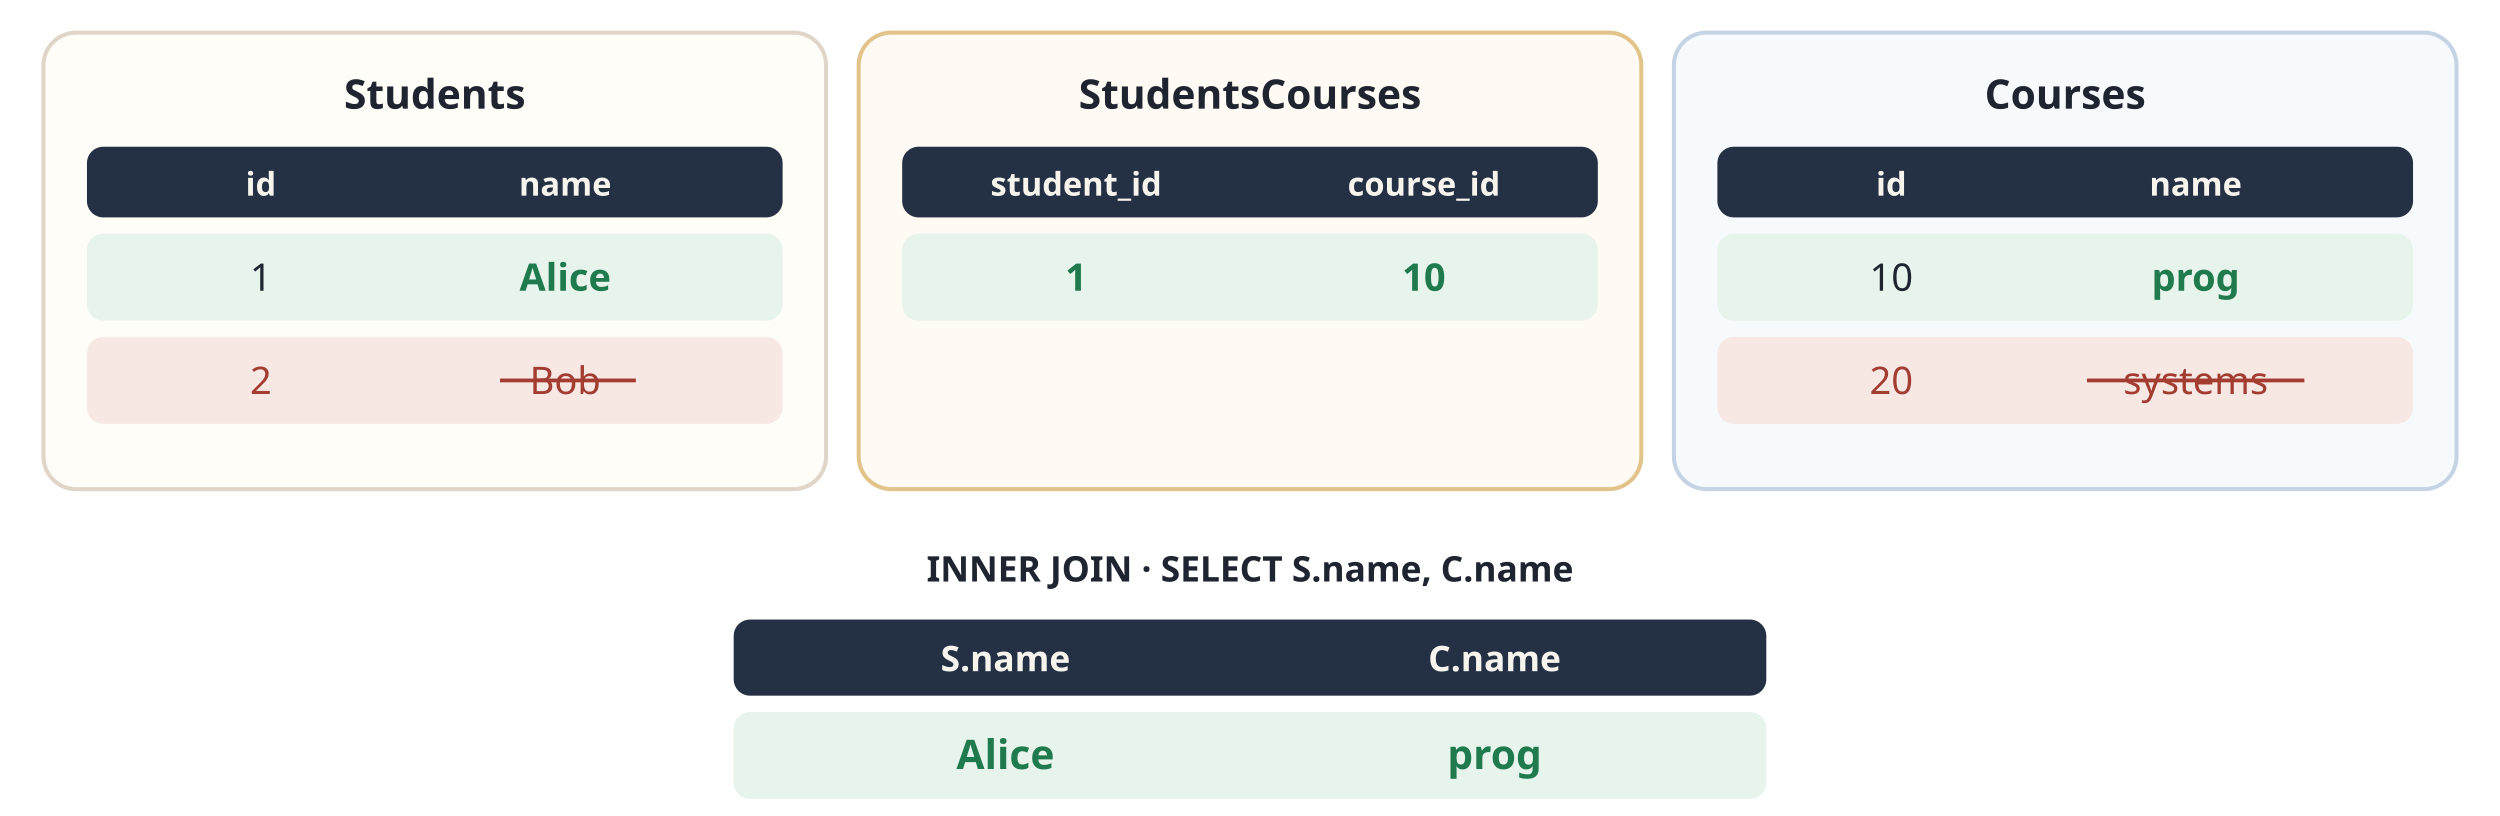
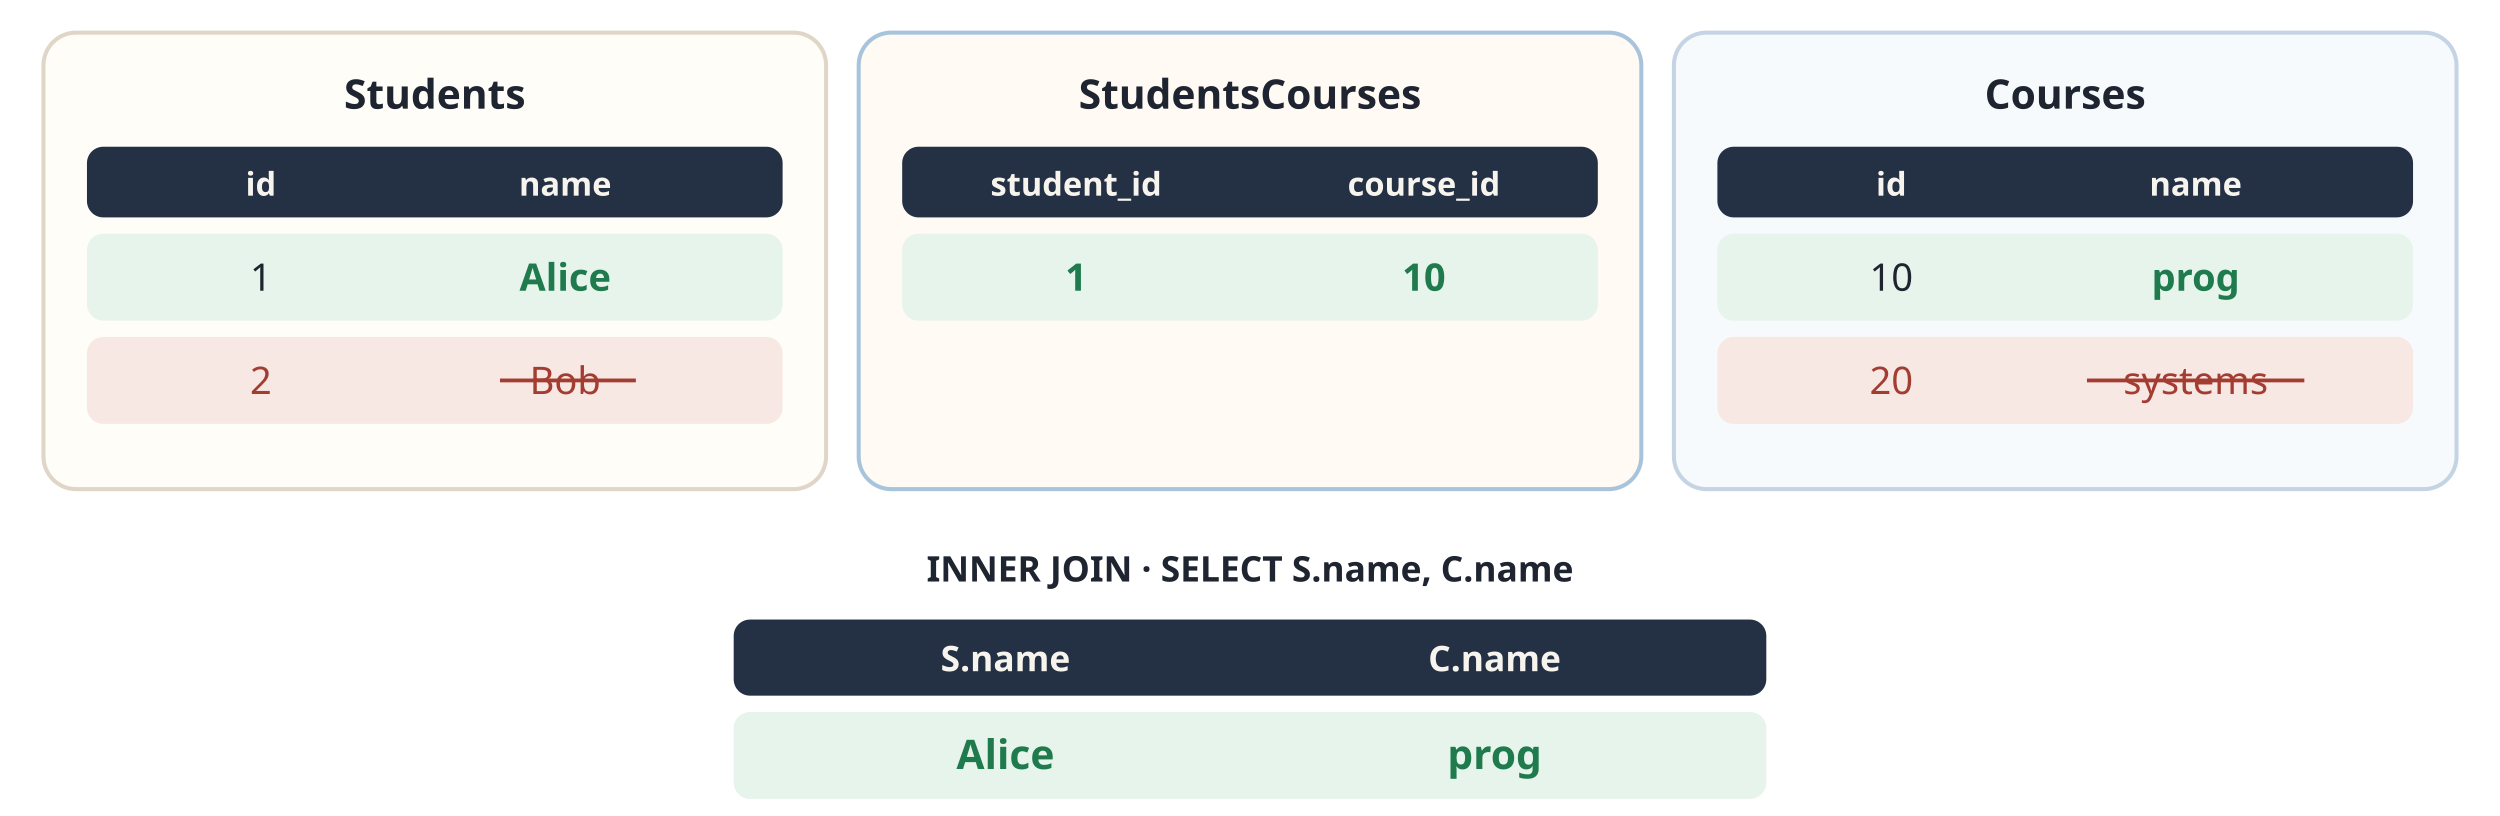
<svg xmlns="http://www.w3.org/2000/svg" viewBox="0 0 920 300" width="920" height="300">
  <style>
    text { font-family: Heebo, "Segoe UI", sans-serif; }
  </style>
  <g>
    <rect x="16" y="12" width="288" height="168" rx="12" fill="#fffdf8" stroke="#e0d6c8" stroke-width="1.5" />
    <text x="160" y="40" text-anchor="middle" font-size="15" font-weight="700" fill="#1e2430">Students</text>
    <rect x="32" y="54" width="256" height="26" rx="6" fill="#243044" />
    <text x="96" y="72" text-anchor="middle" font-size="12" font-weight="650" fill="#f7f4ee">id</text>
    <text x="208" y="72" text-anchor="middle" font-size="12" font-weight="650" fill="#f7f4ee">name</text>
    <rect x="32" y="86" width="256" height="32" rx="6" fill="#e7f4ec" />
    <text x="96" y="107" text-anchor="middle" font-size="14" fill="#1e2430">1</text>
    <text x="208" y="107" text-anchor="middle" font-size="14" font-weight="650" fill="#1f7a4d">Alice</text>
    <rect x="32" y="124" width="256" height="32" rx="6" fill="#f8e8e4" />
    <text x="96" y="145" text-anchor="middle" font-size="14" fill="#a33d32">2</text>
    <text x="208" y="145" text-anchor="middle" font-size="14" fill="#a33d32">Bob</text>
    <line x1="184" y1="140" x2="234" y2="140" stroke="#a33d32" stroke-width="1.4" />
  </g>
  <g>
-     <rect x="316" y="12" width="288" height="168" rx="12" fill="#fffaf3" stroke="#e2c48a" stroke-width="1.5" />
+     <rect x="316" y="12" width="288" height="168" rx="12" fill="#fffaf3" stroke="#a8c4dc" stroke-width="1.5" />
    <text x="460" y="40" text-anchor="middle" font-size="15" font-weight="700" fill="#1e2430">StudentsCourses</text>
    <rect x="332" y="54" width="256" height="26" rx="6" fill="#243044" />
    <text x="396" y="72" text-anchor="middle" font-size="12" font-weight="650" fill="#f7f4ee">student_id</text>
    <text x="524" y="72" text-anchor="middle" font-size="12" font-weight="650" fill="#f7f4ee">course_id</text>
    <rect x="332" y="86" width="256" height="32" rx="6" fill="#e7f4ec" />
    <text x="396" y="107" text-anchor="middle" font-size="14" font-weight="650" fill="#1f7a4d">1</text>
    <text x="524" y="107" text-anchor="middle" font-size="14" font-weight="650" fill="#1f7a4d">10</text>
  </g>
  <g>
    <rect x="616" y="12" width="288" height="168" rx="12" fill="#f7fafc" stroke="#c5d4e4" stroke-width="1.5" />
    <text x="760" y="40" text-anchor="middle" font-size="15" font-weight="700" fill="#1e2430">Courses</text>
    <rect x="632" y="54" width="256" height="26" rx="6" fill="#243044" />
    <text x="696" y="72" text-anchor="middle" font-size="12" font-weight="650" fill="#f7f4ee">id</text>
    <text x="808" y="72" text-anchor="middle" font-size="12" font-weight="650" fill="#f7f4ee">name</text>
    <rect x="632" y="86" width="256" height="32" rx="6" fill="#e7f4ec" />
    <text x="696" y="107" text-anchor="middle" font-size="14" fill="#1e2430">10</text>
    <text x="808" y="107" text-anchor="middle" font-size="14" font-weight="650" fill="#1f7a4d">prog</text>
    <rect x="632" y="124" width="256" height="32" rx="6" fill="#f8e8e4" />
    <text x="696" y="145" text-anchor="middle" font-size="14" fill="#a33d32">20</text>
    <text x="808" y="145" text-anchor="middle" font-size="14" fill="#a33d32">systems</text>
    <line x1="768" y1="140" x2="848" y2="140" stroke="#a33d32" stroke-width="1.4" />
  </g>
  <text x="460" y="214" text-anchor="middle" font-size="13" font-weight="700" fill="#1e2430">INNER JOIN  ·  SELECT S.name, C.name</text>
  <rect x="270" y="228" width="380" height="28" rx="6" fill="#243044" />
  <text x="370" y="247" text-anchor="middle" font-size="13" font-weight="650" fill="#f7f4ee">S.name</text>
  <text x="550" y="247" text-anchor="middle" font-size="13" font-weight="650" fill="#f7f4ee">C.name</text>
  <rect x="270" y="262" width="380" height="32" rx="6" fill="#e7f4ec" />
  <text x="370" y="283" text-anchor="middle" font-size="15" font-weight="700" fill="#1f7a4d">Alice</text>
  <text x="550" y="283" text-anchor="middle" font-size="15" font-weight="700" fill="#1f7a4d">prog</text>
</svg>
